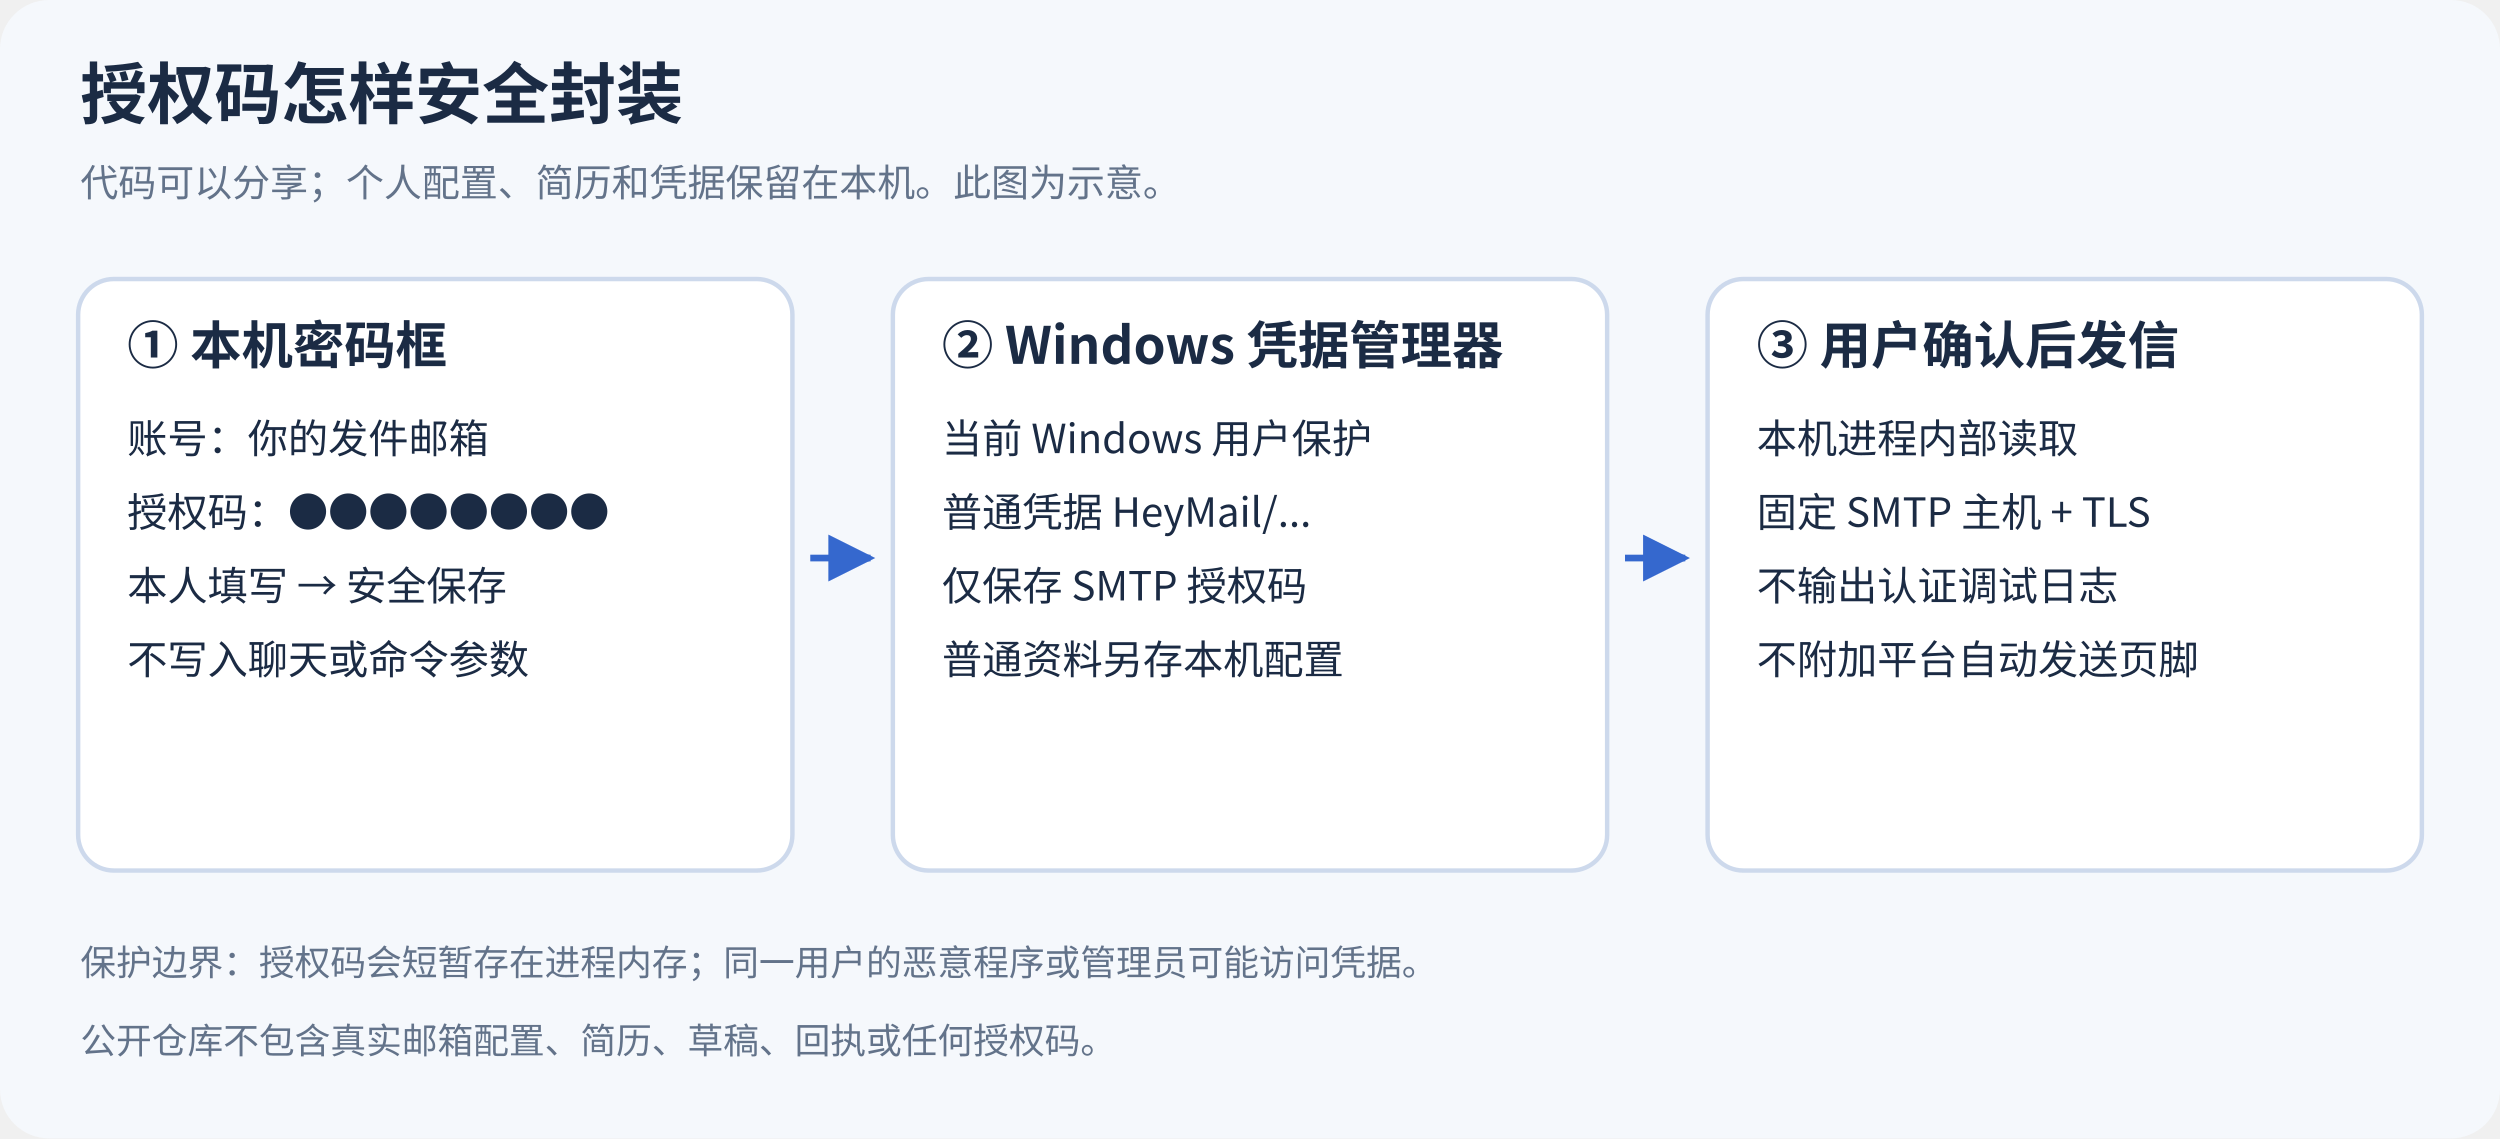
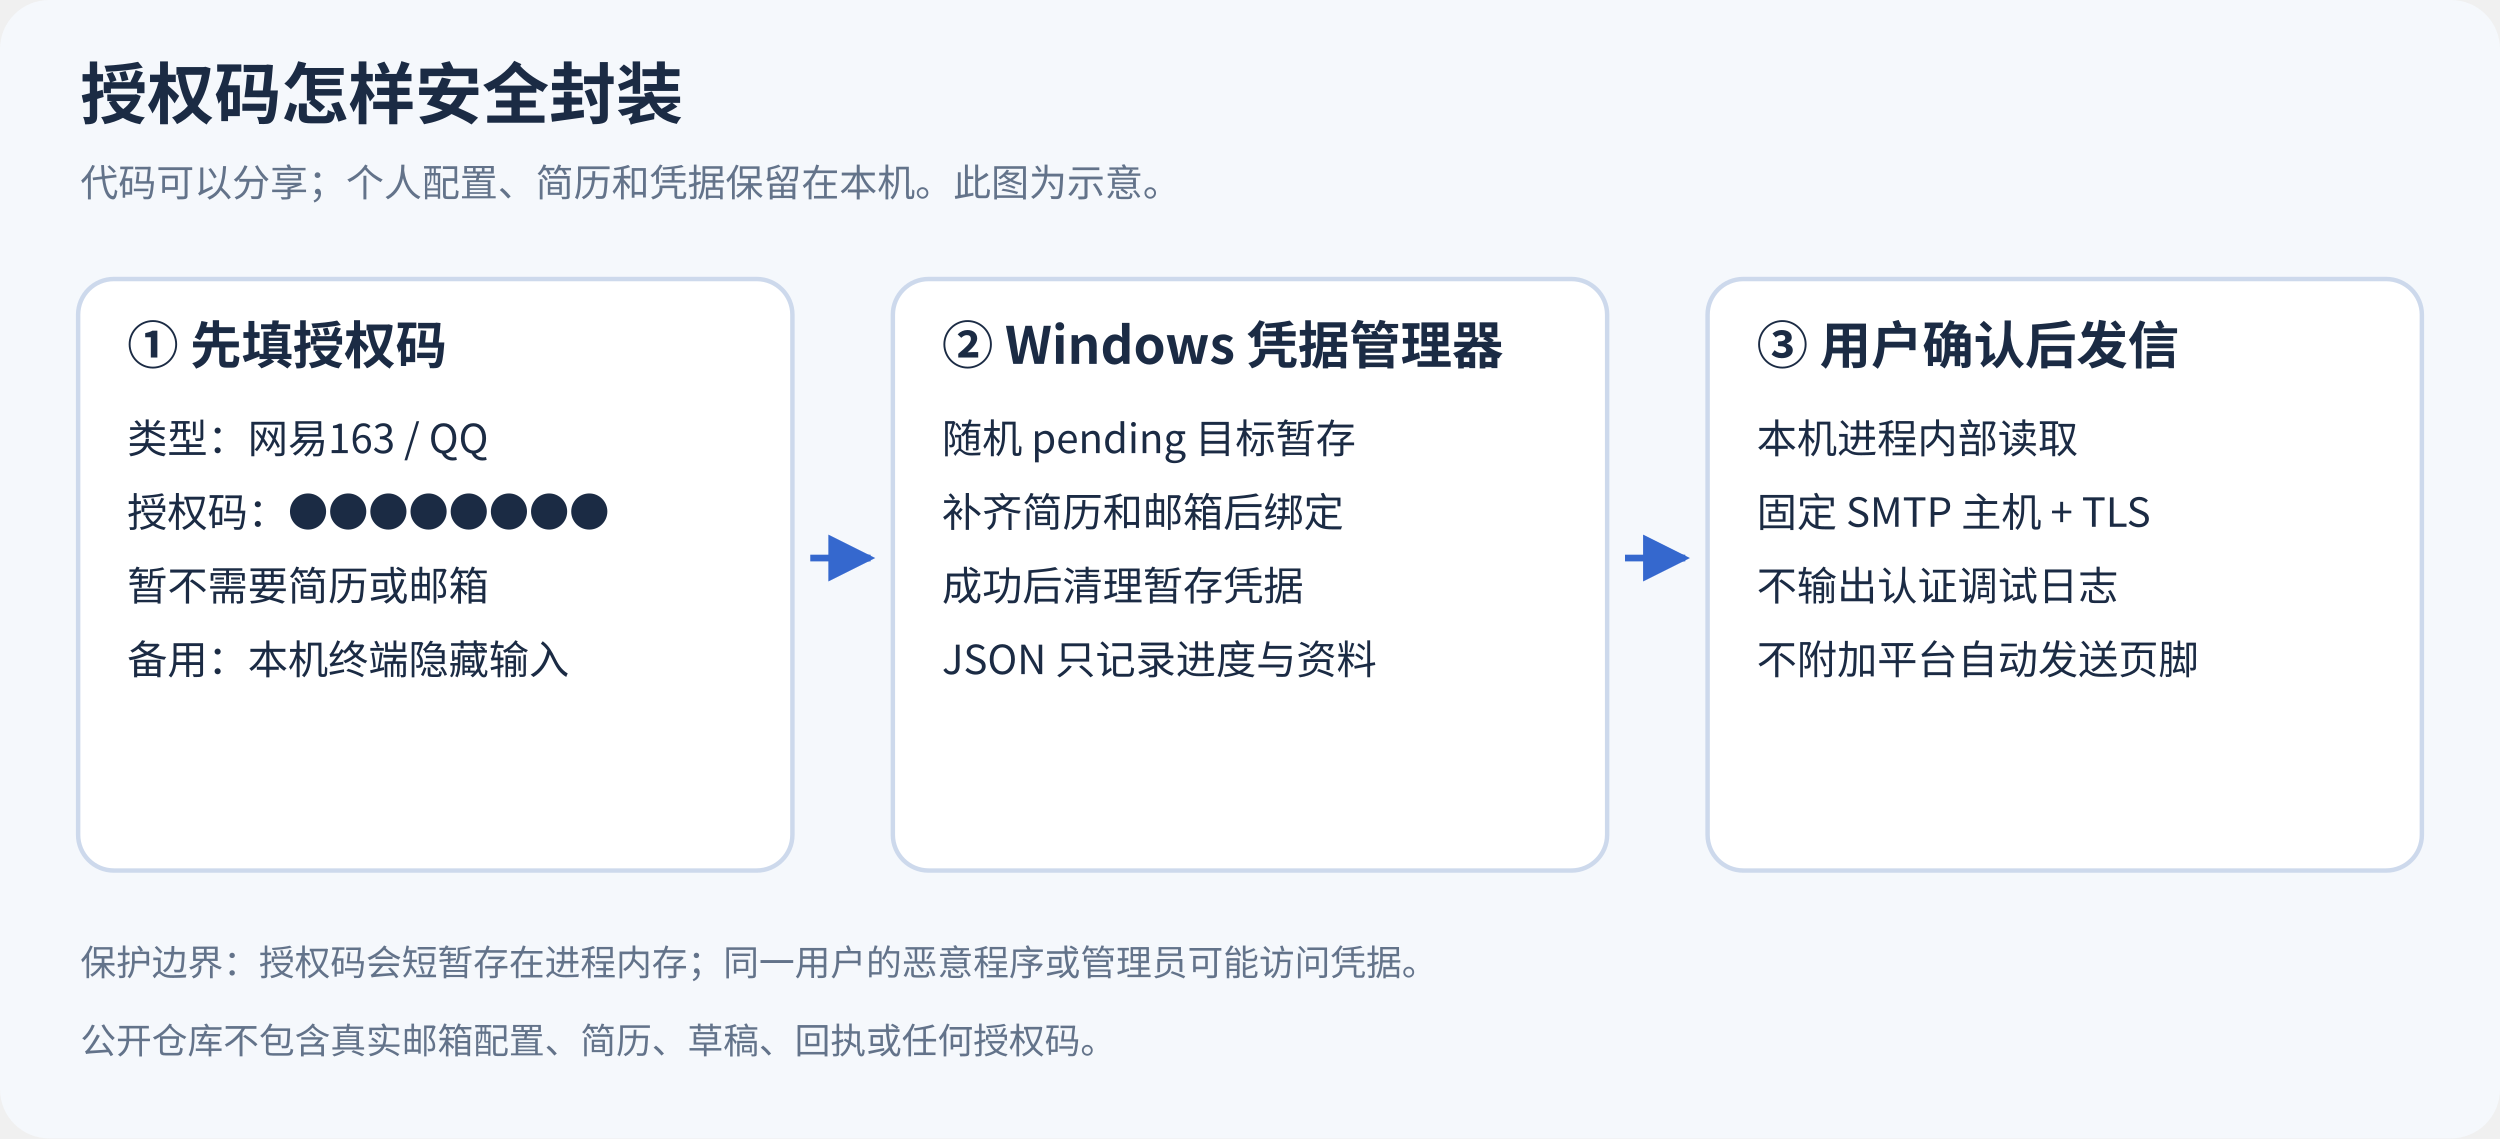
<svg xmlns="http://www.w3.org/2000/svg" viewBox="0 0 1120 510" role="img" aria-label="授权码怎样安全封装">
  <defs>
    <marker id="a" viewBox="0 0 10 10" refX="9" refY="5" markerWidth="7" markerHeight="7" orient="auto-start-reverse">
      <path d="M0 0 L10 5 L0 10" fill="#3568ce" />
    </marker>
  </defs>
  <style>text{font-family:"Microsoft YaHei","Noto Sans CJK SC",sans-serif;fill:#1b2b44}.title{font-size:30px;font-weight:700}.sub{font-size:17px;fill:#63738a}.head{font-size:23px;font-weight:700}.body{font-size:18px}.small{font-size:16px;fill:#63738a}</style>
  <rect width="1120" height="510" rx="22" fill="#f5f8fc" />
  <text x="36" y="53" class="title">授权码怎样安全封装</text>
  <text x="36" y="88" class="sub">代码可以分享；个人配置、简历和凭据保留在本机。此图为示意。</text>
  <rect x="35" y="125" width="320" height="265" rx="16" fill="white" stroke="#cdd9ec" stroke-width="2" />
-   <text x="57" y="163" class="head">① 本机密码框</text>
-   <text x="57" y="203" class="body">账号：你的发件邮箱</text>
+   <text x="57" y="163" class="head">① 先填授权码</text>
+   <text x="57" y="203" class="body">类型：网易163 / QQ</text>
  <text x="57" y="236" class="body">授权码：●●●●●●●●</text>
-   <text x="57" y="269" class="body">本人填写 → 安全保存</text>
-   <text x="57" y="302" class="body">不写入聊天或命令参数</text>
+   <text x="57" y="269" class="body">暂不需要简历或邮箱</text>
+   <text x="57" y="302" class="body">备用：本机终端隐藏输入</text>
  <rect x="400" y="125" width="320" height="265" rx="16" fill="white" stroke="#cdd9ec" stroke-width="2" />
  <text x="422" y="163" class="head">② Windows 凭据管理器</text>
-   <text x="422" y="203" class="body">当前 Windows 用户保护</text>
-   <text x="422" y="236" class="body">普通凭据 HeyMail/...</text>
-   <text x="422" y="269" class="body">仅保存 SMTP 授权码</text>
-   <text x="422" y="302" class="body">普通资料另存本机配置</text>
+   <text x="422" y="203" class="body">随机 pending 目标暂存</text>
+   <text x="422" y="236" class="body">补齐简历和邮箱后绑定</text>
+   <text x="422" y="269" class="body">成功后清理暂存凭据</text>
+   <text x="422" y="302" class="body">JSON 只记录进度与资料</text>
  <rect x="765" y="125" width="320" height="265" rx="16" fill="white" stroke="#cdd9ec" stroke-width="2" />
  <text x="787" y="163" class="head">③ 用户确认后发信</text>
  <text x="787" y="203" class="body">本机进程内部读取</text>
  <text x="787" y="236" class="body">固定 SMTP 主机 + TLS</text>
  <text x="787" y="269" class="body">不输出认证调试日志</text>
  <text x="787" y="302" class="body">不附加平台自动发送页脚</text>
  <path d="M363 250 H390" stroke="#3568ce" stroke-width="3" marker-end="url(#a)" />
  <path d="M728 250 H755" stroke="#3568ce" stroke-width="3" marker-end="url(#a)" />
  <text x="36" y="437" class="small">保护边界：授权码会短暂存在进程内存；同一用户的恶意程序或管理员可能访问凭据。</text>
  <text x="36" y="472" class="small">公开仓库不包含真实邮箱配置、简历、草稿、回执或任何授权码。</text>
</svg>
